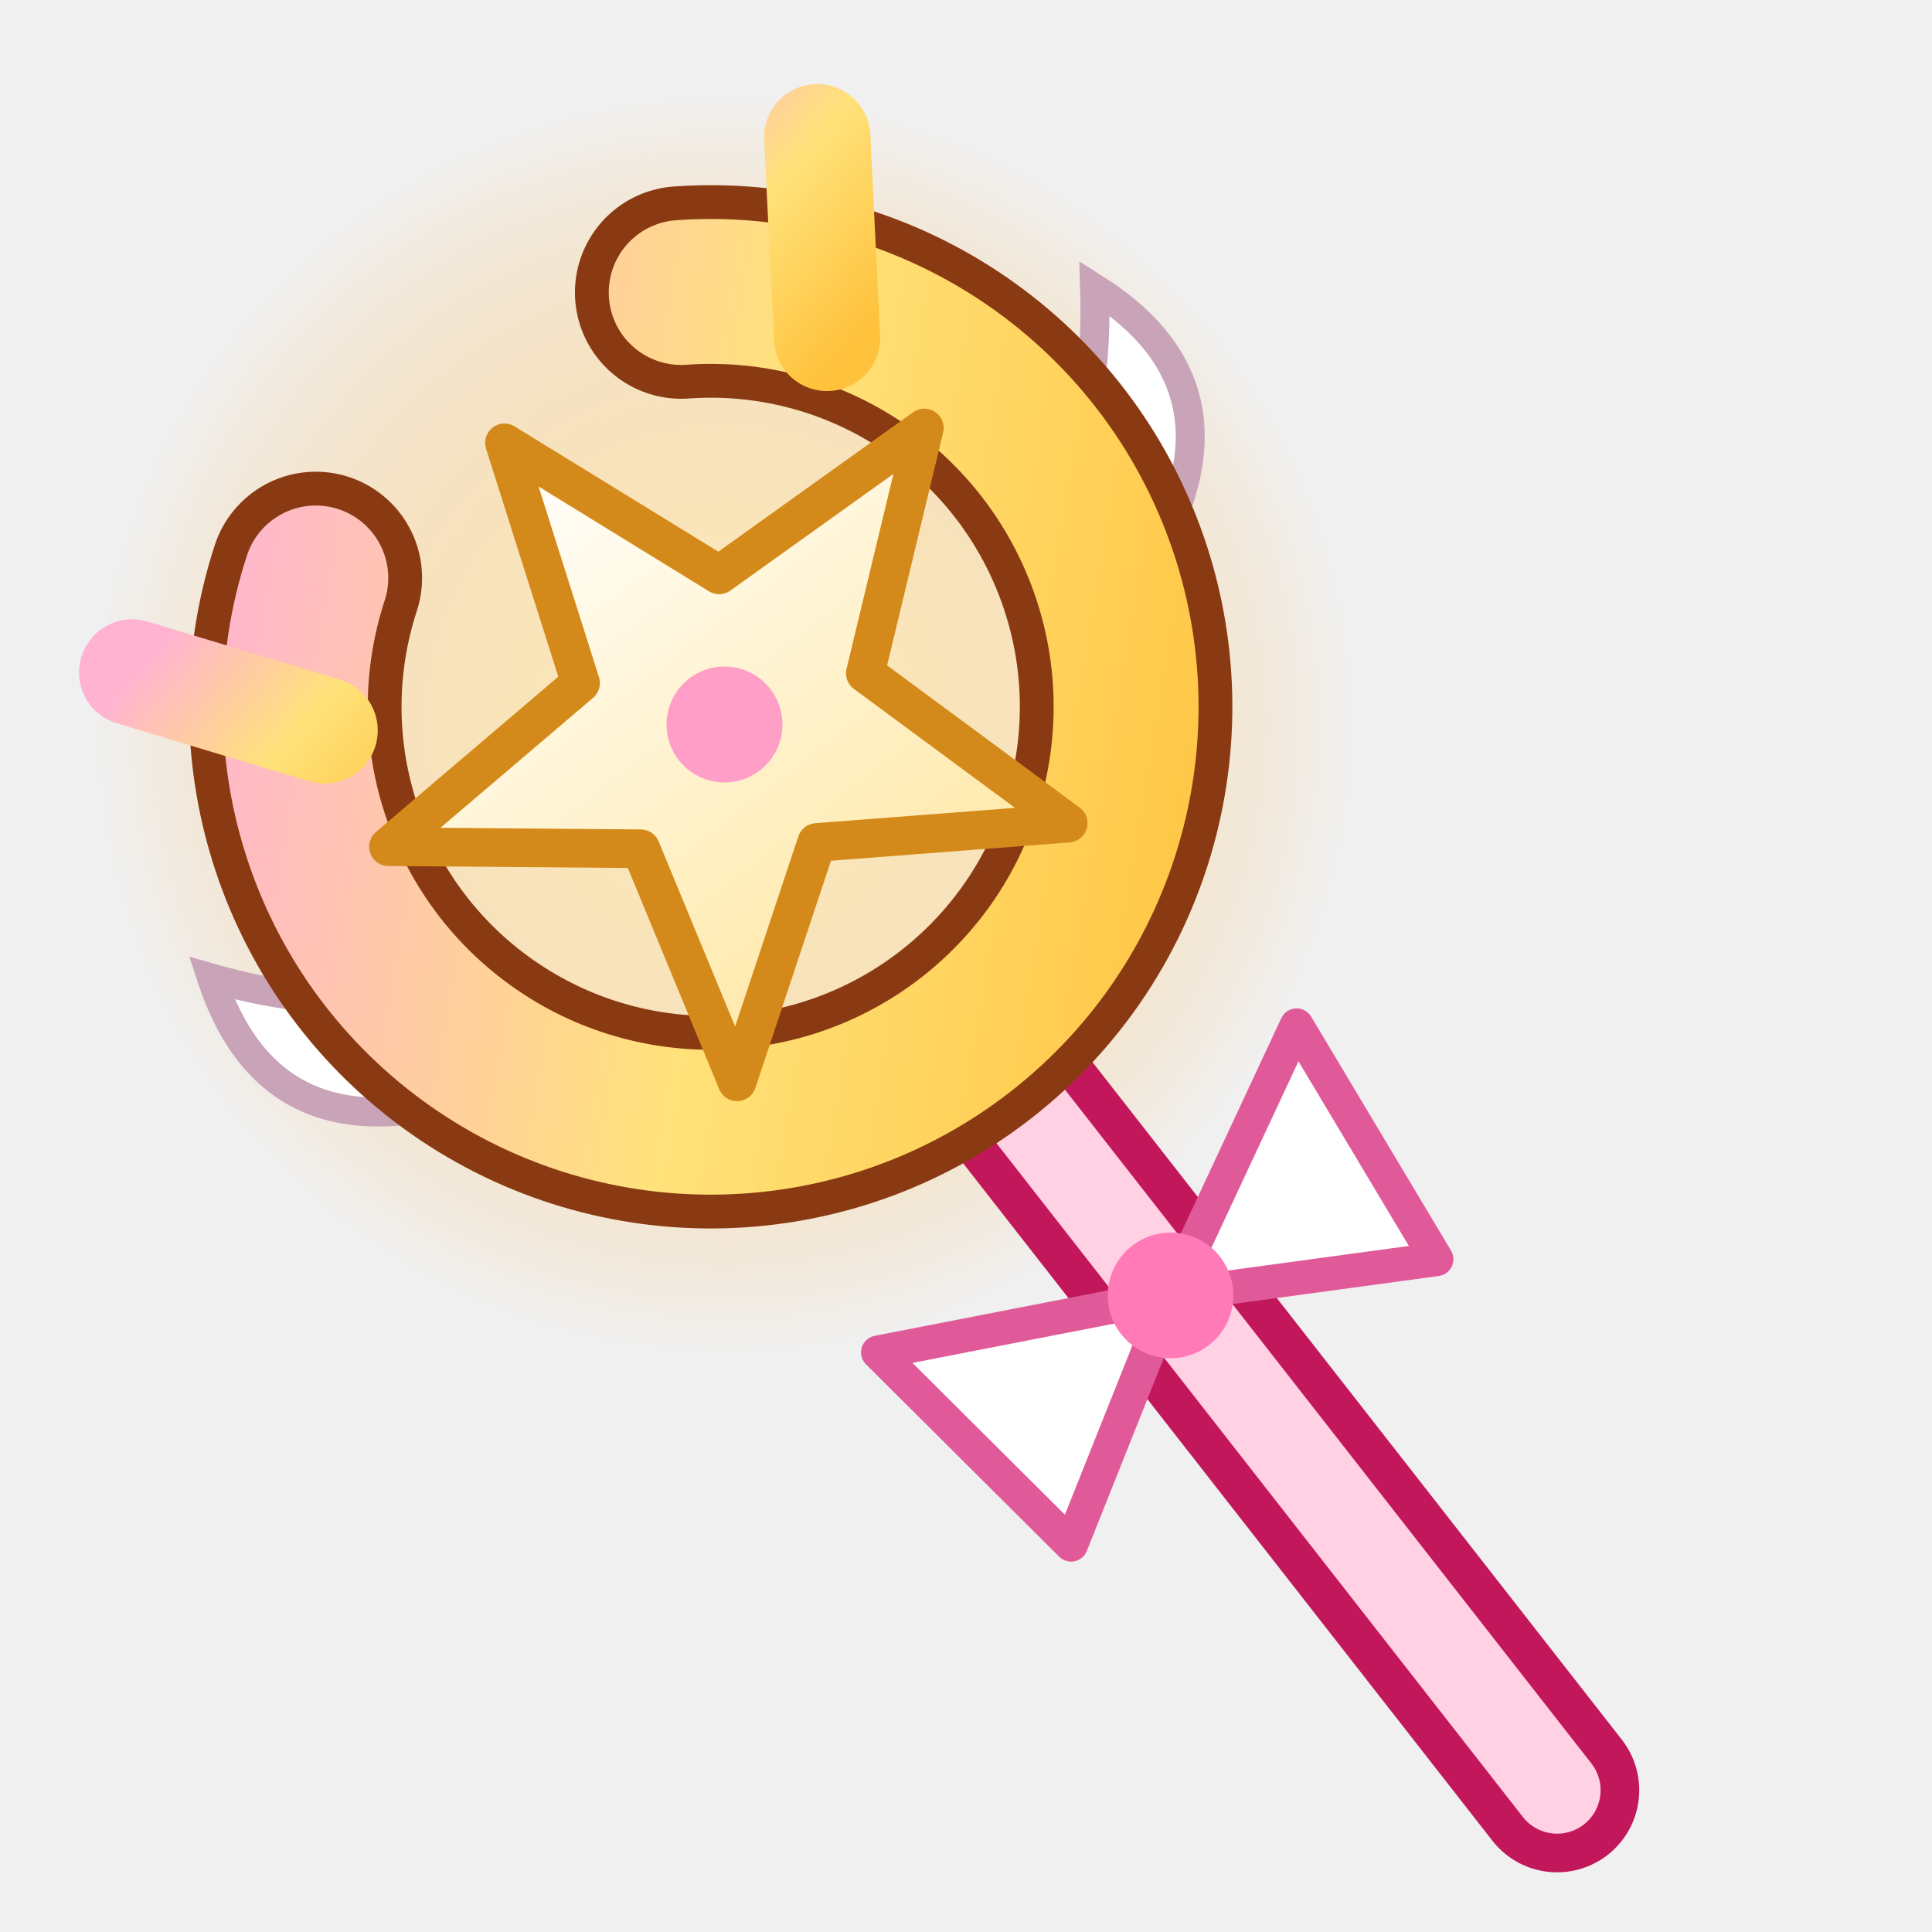
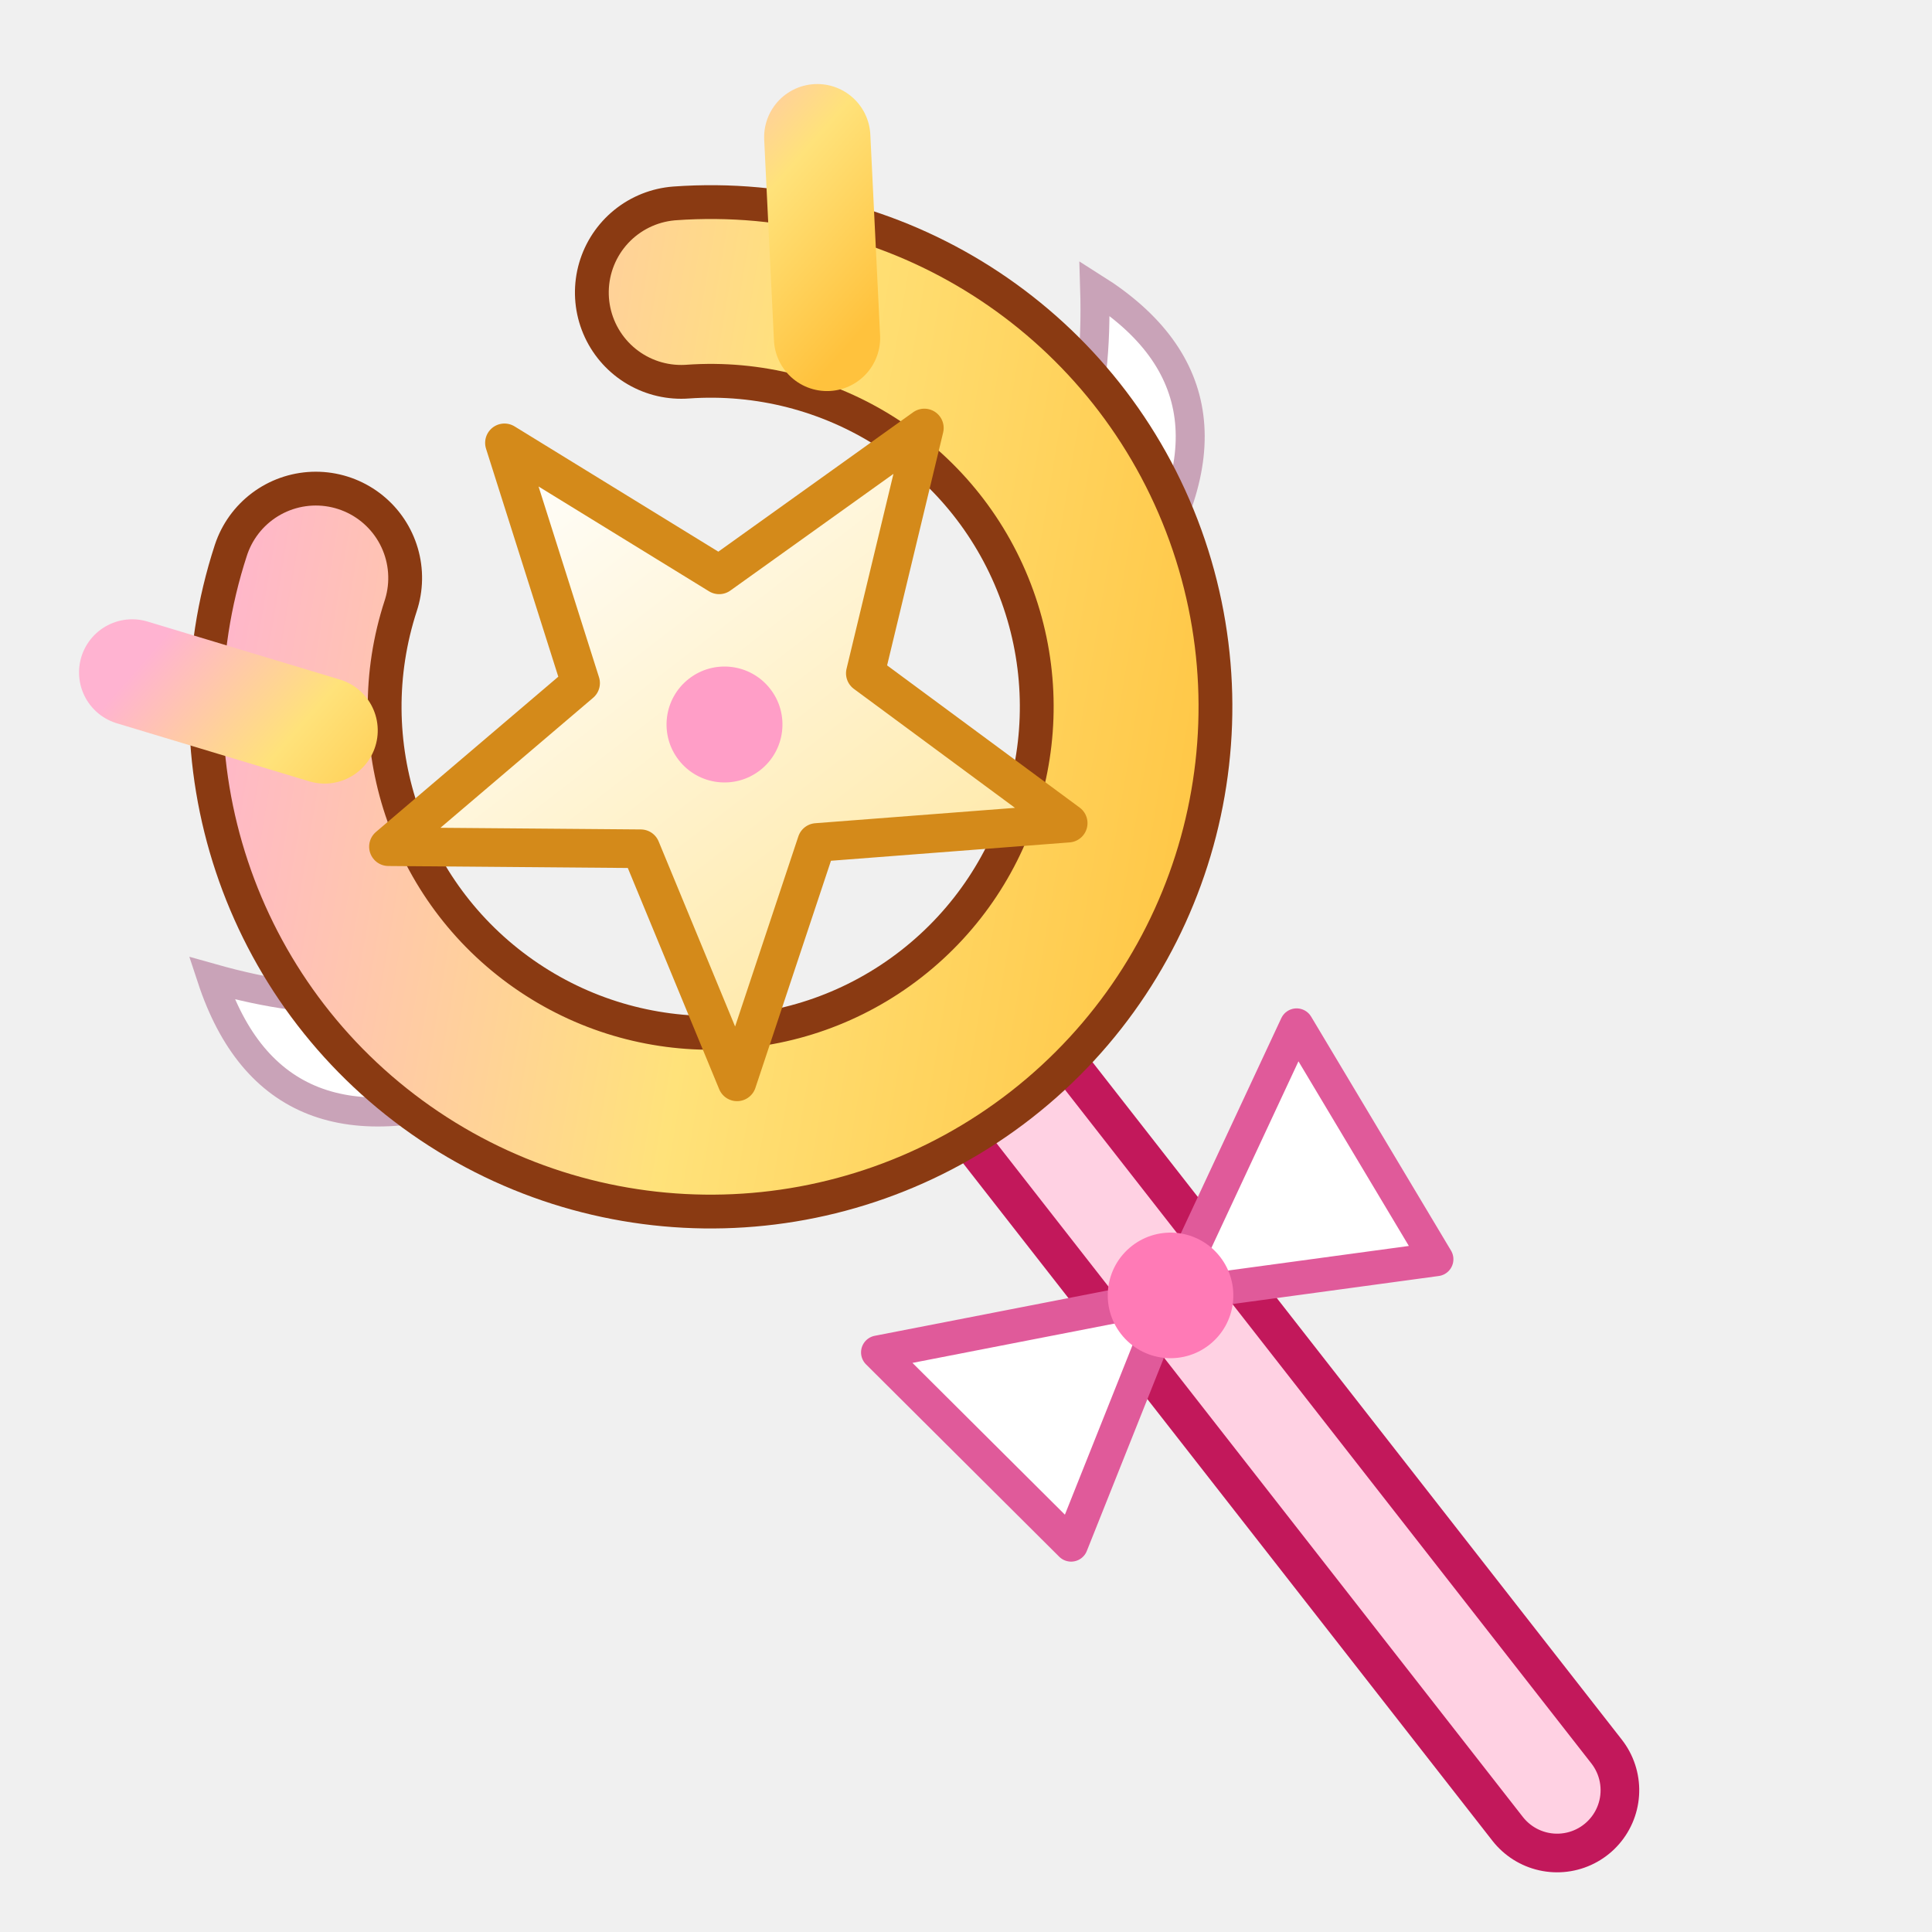
<svg xmlns="http://www.w3.org/2000/svg" width="40" height="40" viewBox="0 0 40 40">
  <defs>
    <linearGradient id="rg" x1="0" y1="0" x2="1" y2="1">
      <stop offset="0" stop-color="#ffb3d1" />
      <stop offset=".5" stop-color="#ffe27a" />
      <stop offset="1" stop-color="#ffc23d" />
    </linearGradient>
    <linearGradient id="sg" x1="0" y1="0" x2="0" y2="1">
      <stop offset="0" stop-color="#ffffff" />
      <stop offset="1" stop-color="#ffe9a8" />
    </linearGradient>
    <radialGradient id="gl">
      <stop offset="0" stop-color="#fff3c4" stop-opacity=".95" />
      <stop offset="1" stop-color="#ffb347" stop-opacity="0" />
    </radialGradient>
  </defs>
-   <circle cx="15" cy="15" r="13" fill="url(#gl)" />
  <g transform="translate(3 3) rotate(-38 12 12)">
    <line x1="12" y1="21" x2="12" y2="40" stroke="#c2185b" stroke-width="3.4" stroke-linecap="round" />
    <line x1="12" y1="21" x2="12" y2="40" stroke="#ffd1e3" stroke-width="1.8" stroke-linecap="round" />
    <path d="M12 27 L6.5 24.2 L7.2 29.8 Z M12 27 L17.5 24.2 L16.8 29.8 Z" fill="#ffffff" stroke="#e05a9a" stroke-width=".7" stroke-linejoin="round" />
    <circle cx="12" cy="27" r="1.3" fill="#ff7ab6" />
    <path d="M3.6 15 Q-1 13.5 0.4 9.6 Q2.6 12.6 4.6 12.4 Z" fill="#ffffff" stroke="#c9a3b8" stroke-width=".6" />
    <path d="M20.4 15 Q25 13.5 23.6 9.6 Q21.4 12.6 19.4 12.4 Z" fill="#ffffff" stroke="#c9a3b8" stroke-width=".6" />
    <path d="M7.2 4.4 A8.6 8.6 0 1 0 16.8 4.4" fill="none" stroke="#8a3a12" stroke-width="4.4" stroke-linecap="round" />
    <path d="M7.2 4.4 A8.6 8.6 0 1 0 16.8 4.4" fill="none" stroke="url(#rg)" stroke-width="3" stroke-linecap="round" />
    <path d="M5.4 7 L3 3.6 M18.6 7 L21 3.6" stroke="url(#rg)" stroke-width="2.2" stroke-linecap="round" />
    <polygon points="12.00,4.60 13.82,9.49 19.04,9.71 14.95,12.96 16.35,17.99 12.00,15.10 7.65,17.99 9.05,12.96 4.96,9.71 10.18,9.49" fill="url(#sg)" stroke="#d48a1a" stroke-width=".8" stroke-linejoin="round" />
    <circle cx="12" cy="12" r="1.2" fill="#ff9ec7" />
  </g>
</svg>
